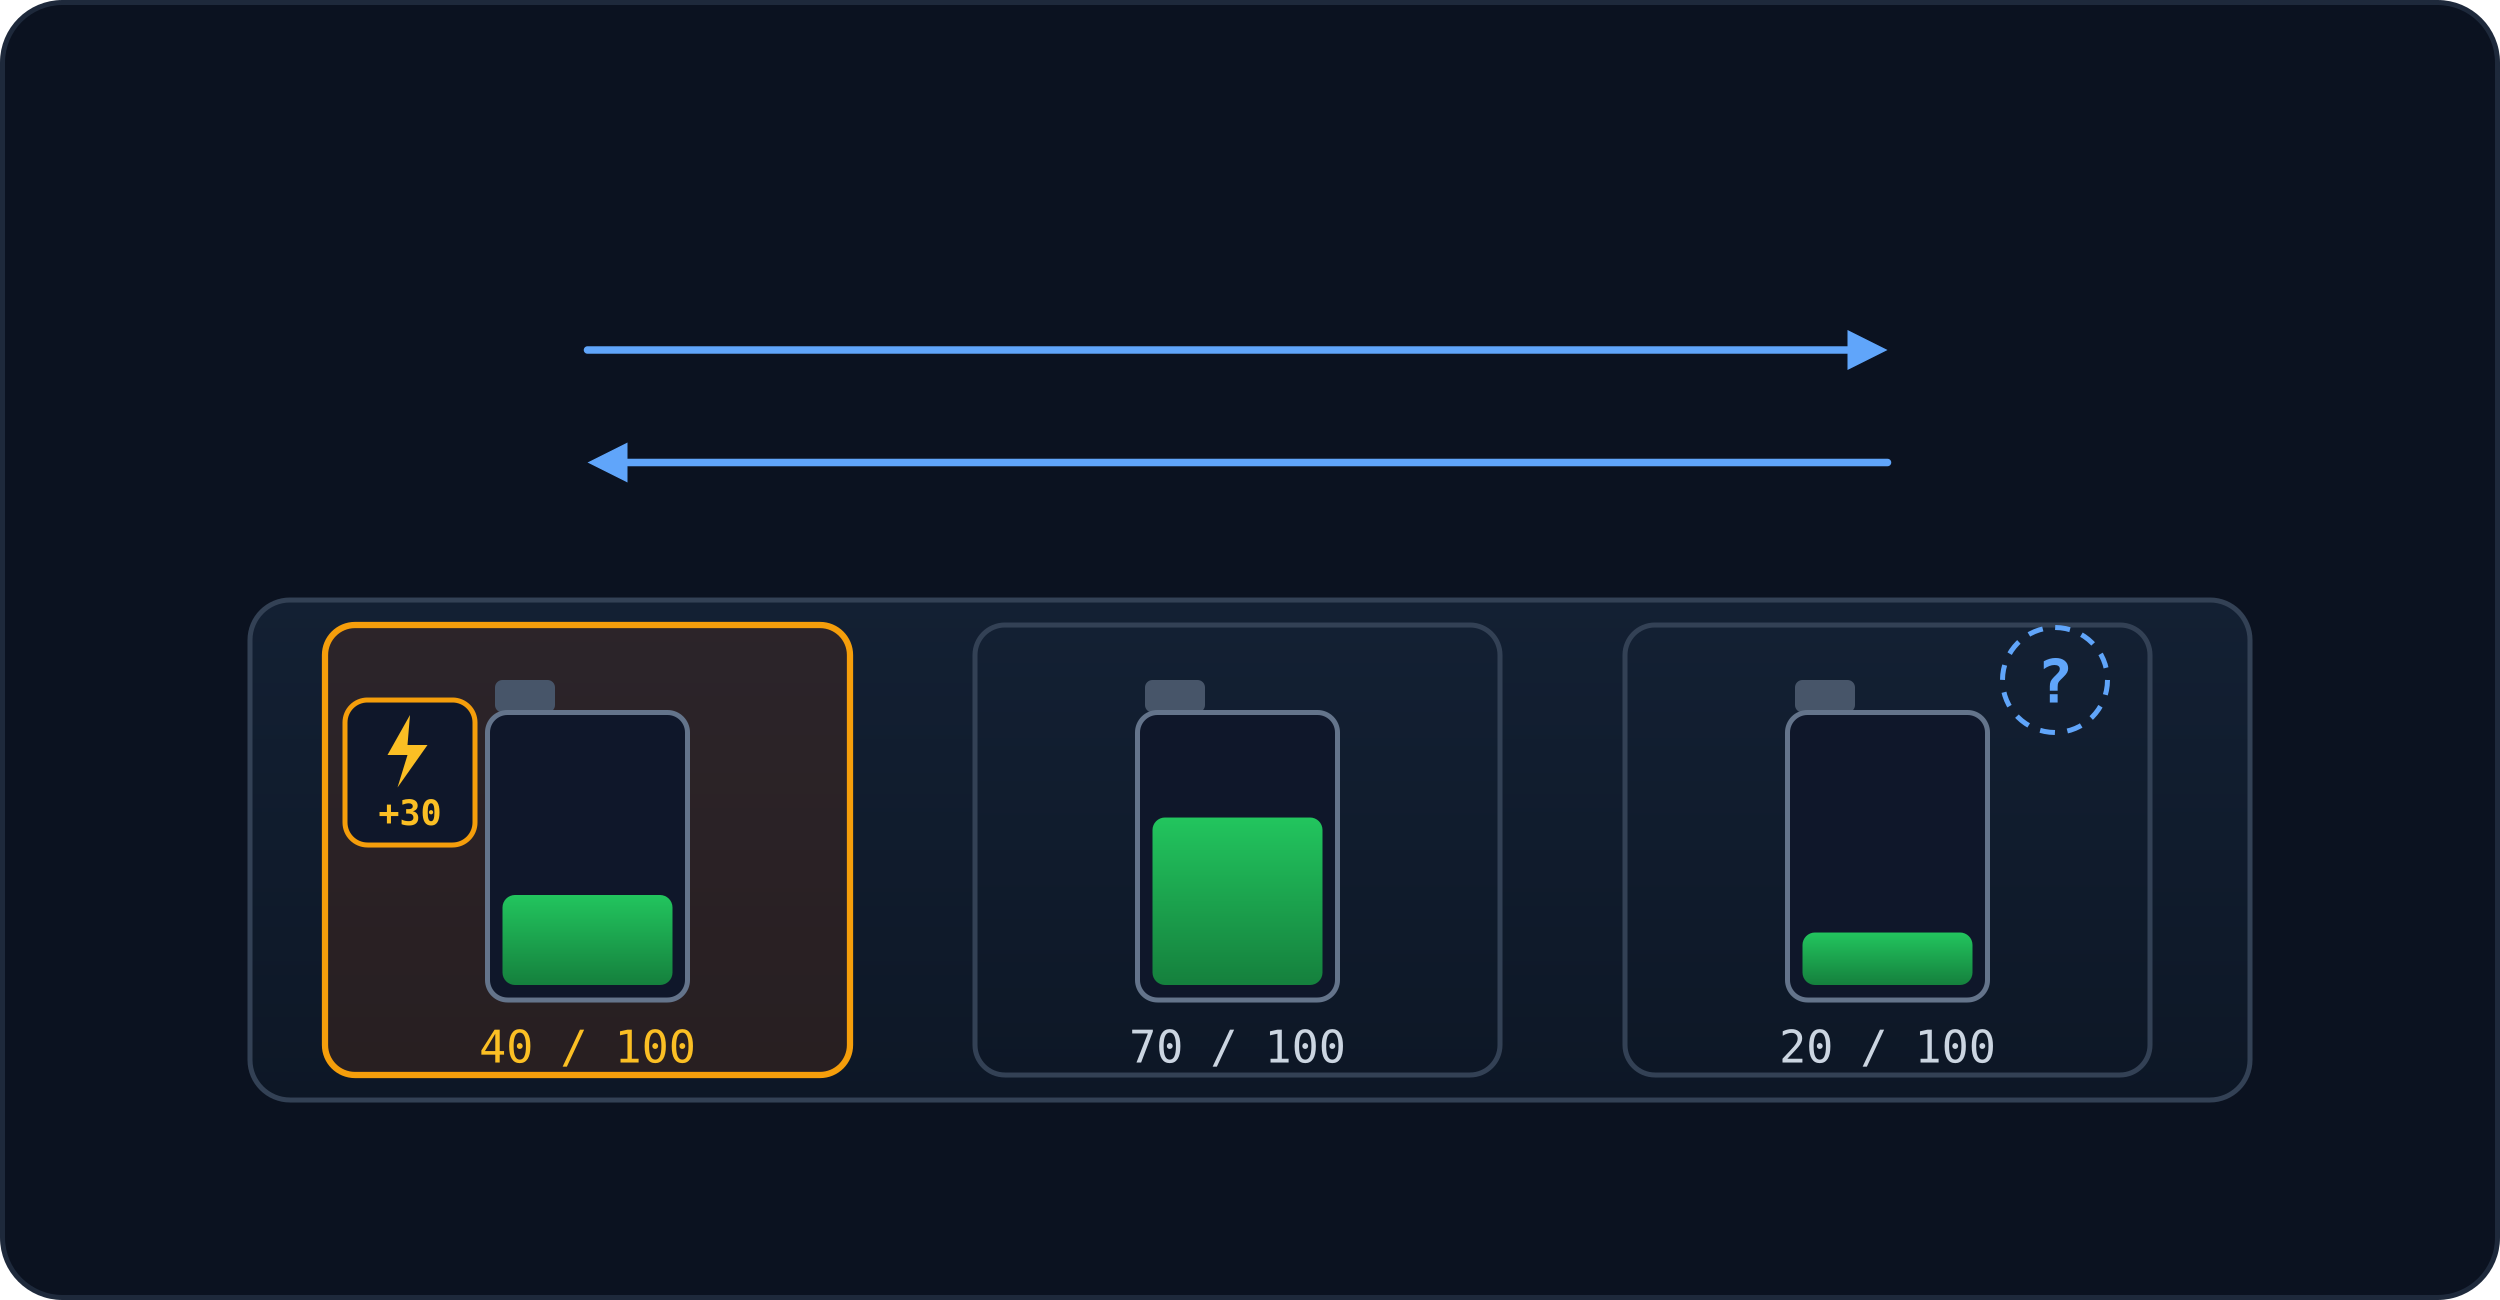
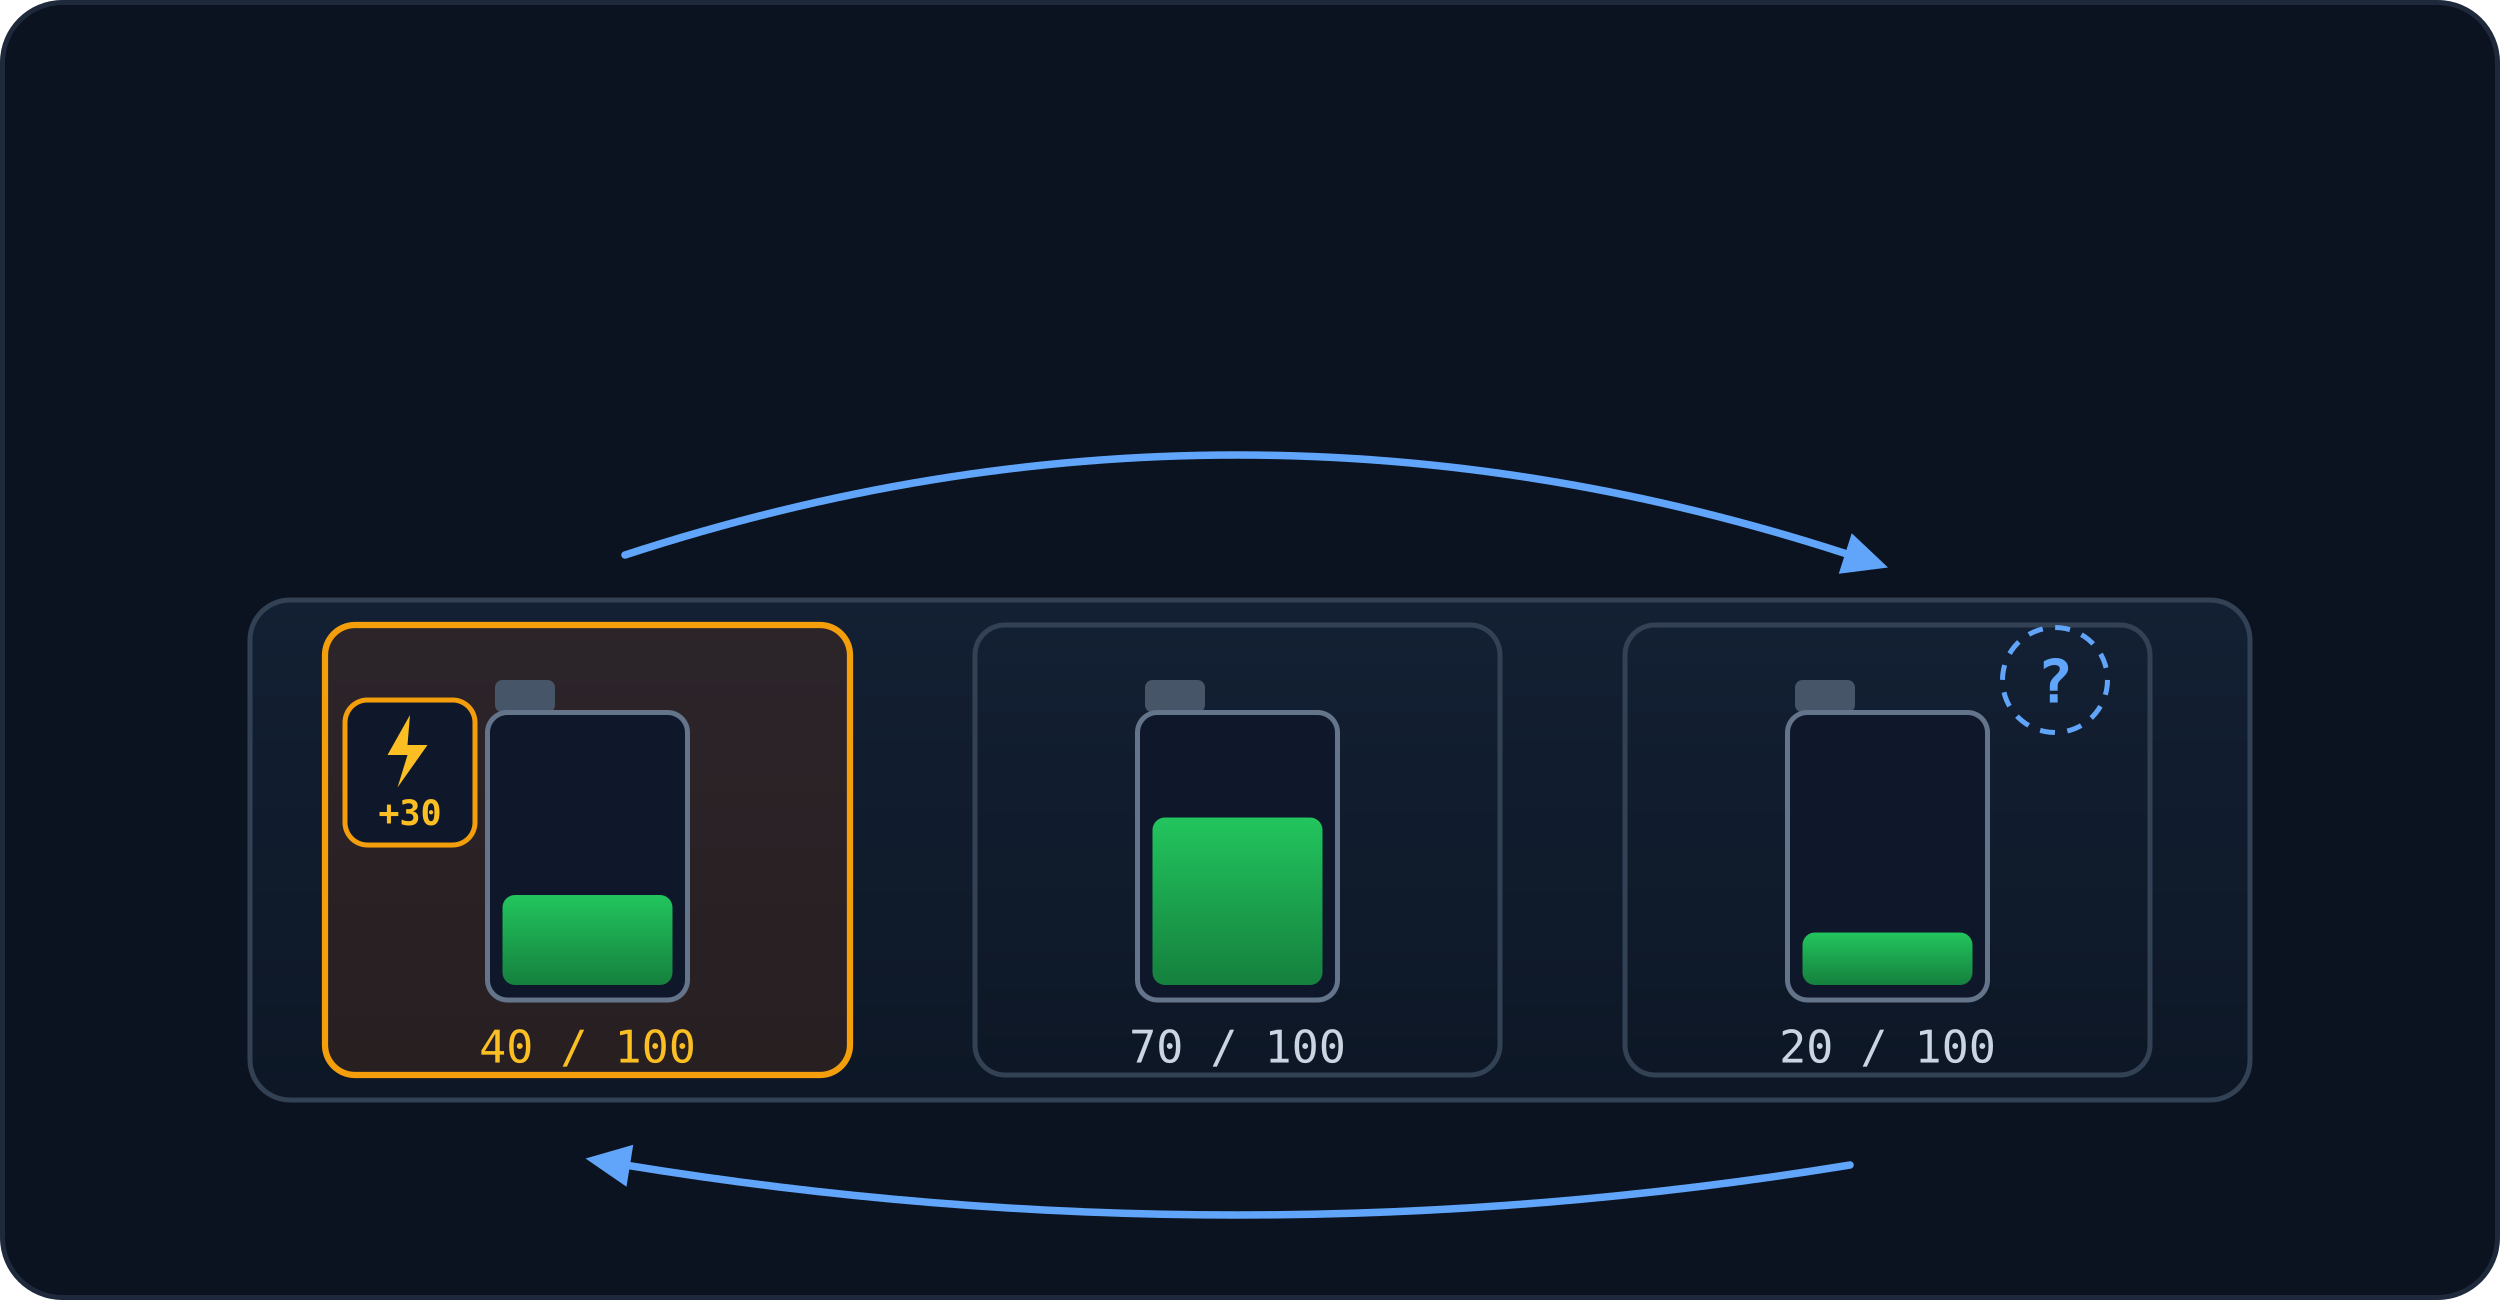
<svg xmlns="http://www.w3.org/2000/svg" viewBox="0 0 1000 520" role="img" aria-labelledby="chargerTitle chargerDesc">
  <defs>
    <linearGradient id="dockPanel" x1="0" y1="0" x2="0" y2="1">
      <stop offset="0%" stop-color="#132033" />
      <stop offset="100%" stop-color="#0d1726" />
    </linearGradient>
    <linearGradient id="cell" x1="0" y1="0" x2="0" y2="1">
      <stop offset="0%" stop-color="#22c55e" />
      <stop offset="100%" stop-color="#15803d" />
    </linearGradient>
  </defs>
  <rect x="1" y="1" width="998" height="518" rx="24" fill="#0b1220" stroke="#1e293b" stroke-width="2" />
  <rect x="100" y="240" width="800" height="200" rx="16" fill="url(#dockPanel)" stroke="#334155" stroke-width="2" />
  <g>
    <rect x="130" y="250" width="210" height="180" rx="12" fill="#78350f" opacity="0.25" />
    <rect x="130" y="250" width="210" height="180" rx="12" fill="none" stroke="#f59e0b" stroke-width="2.5" />
    <rect x="198" y="272" width="24" height="13" rx="3" fill="#475569" />
    <rect x="195" y="285" width="80" height="115" rx="8" fill="#0f172a" stroke="#64748b" stroke-width="2" />
    <rect x="201" y="358" width="68" height="36" rx="5" fill="url(#cell)" />
    <text x="235" y="425" text-anchor="middle" font-family="ui-monospace, SFMono-Regular, Menlo, Consolas, monospace" font-size="18" fill="#fbbf24">40 / 100</text>
    <rect x="138" y="280" width="52" height="58" rx="9" fill="#0f172a" stroke="#f59e0b" stroke-width="2" />
    <path d="M 164 286 L 155 302 H 163 L 159 315 L 171 298 H 163 Z" fill="#fbbf24" />
    <text x="164" y="330" text-anchor="middle" font-family="ui-monospace, SFMono-Regular, Menlo, Consolas, monospace" font-size="14" font-weight="700" fill="#fbbf24">+30</text>
  </g>
  <g>
    <rect x="390" y="250" width="210" height="180" rx="12" fill="url(#dockPanel)" stroke="#334155" stroke-width="2" />
    <rect x="458" y="272" width="24" height="13" rx="3" fill="#475569" />
    <rect x="455" y="285" width="80" height="115" rx="8" fill="#0f172a" stroke="#64748b" stroke-width="2" />
    <rect x="461" y="327" width="68" height="67" rx="5" fill="url(#cell)" />
    <text x="495" y="425" text-anchor="middle" font-family="ui-monospace, SFMono-Regular, Menlo, Consolas, monospace" font-size="18" fill="#cbd5e1">70 / 100</text>
  </g>
  <g>
    <rect x="650" y="250" width="210" height="180" rx="12" fill="url(#dockPanel)" stroke="#334155" stroke-width="2" />
    <rect x="718" y="272" width="24" height="13" rx="3" fill="#475569" />
    <rect x="715" y="285" width="80" height="115" rx="8" fill="#0f172a" stroke="#64748b" stroke-width="2" />
    <rect x="721" y="373" width="68" height="21" rx="5" fill="url(#cell)" />
    <text x="755" y="425" text-anchor="middle" font-family="ui-monospace, SFMono-Regular, Menlo, Consolas, monospace" font-size="18" fill="#cbd5e1">20 / 100</text>
    <circle cx="822" cy="272" r="21" fill="none" stroke="#60a5fa" stroke-width="2" stroke-dasharray="6 5" />
    <text x="822" y="281" text-anchor="middle" font-family="ui-monospace, SFMono-Regular, Menlo, Consolas, monospace" font-size="24" font-weight="600" fill="#60a5fa">?</text>
  </g>
-   <g stroke="#60a5fa" stroke-width="3" stroke-linecap="round">
-     <line x1="235" y1="140" x2="739" y2="140" />
-     <line x1="755" y1="185" x2="251" y2="185" />
+   <g fill="none" stroke="#60a5fa" stroke-width="3" stroke-linecap="round">
+     <path d="M 250 222 Q 495 142 740 222" />
+     <path d="M 740 466 Q 495 506 250 466" />
  </g>
  <g fill="#60a5fa">
-     <polygon points="739,132 755,140 739,148" />
-     <polygon points="251,177 235,185 251,193" />
+     <polygon points="755.2,227.0 735.5,229.5 740.7,213.3" />
+     <polygon points="234.2,463.4 253.3,457.9 250.6,474.7" />
  </g>
</svg>
